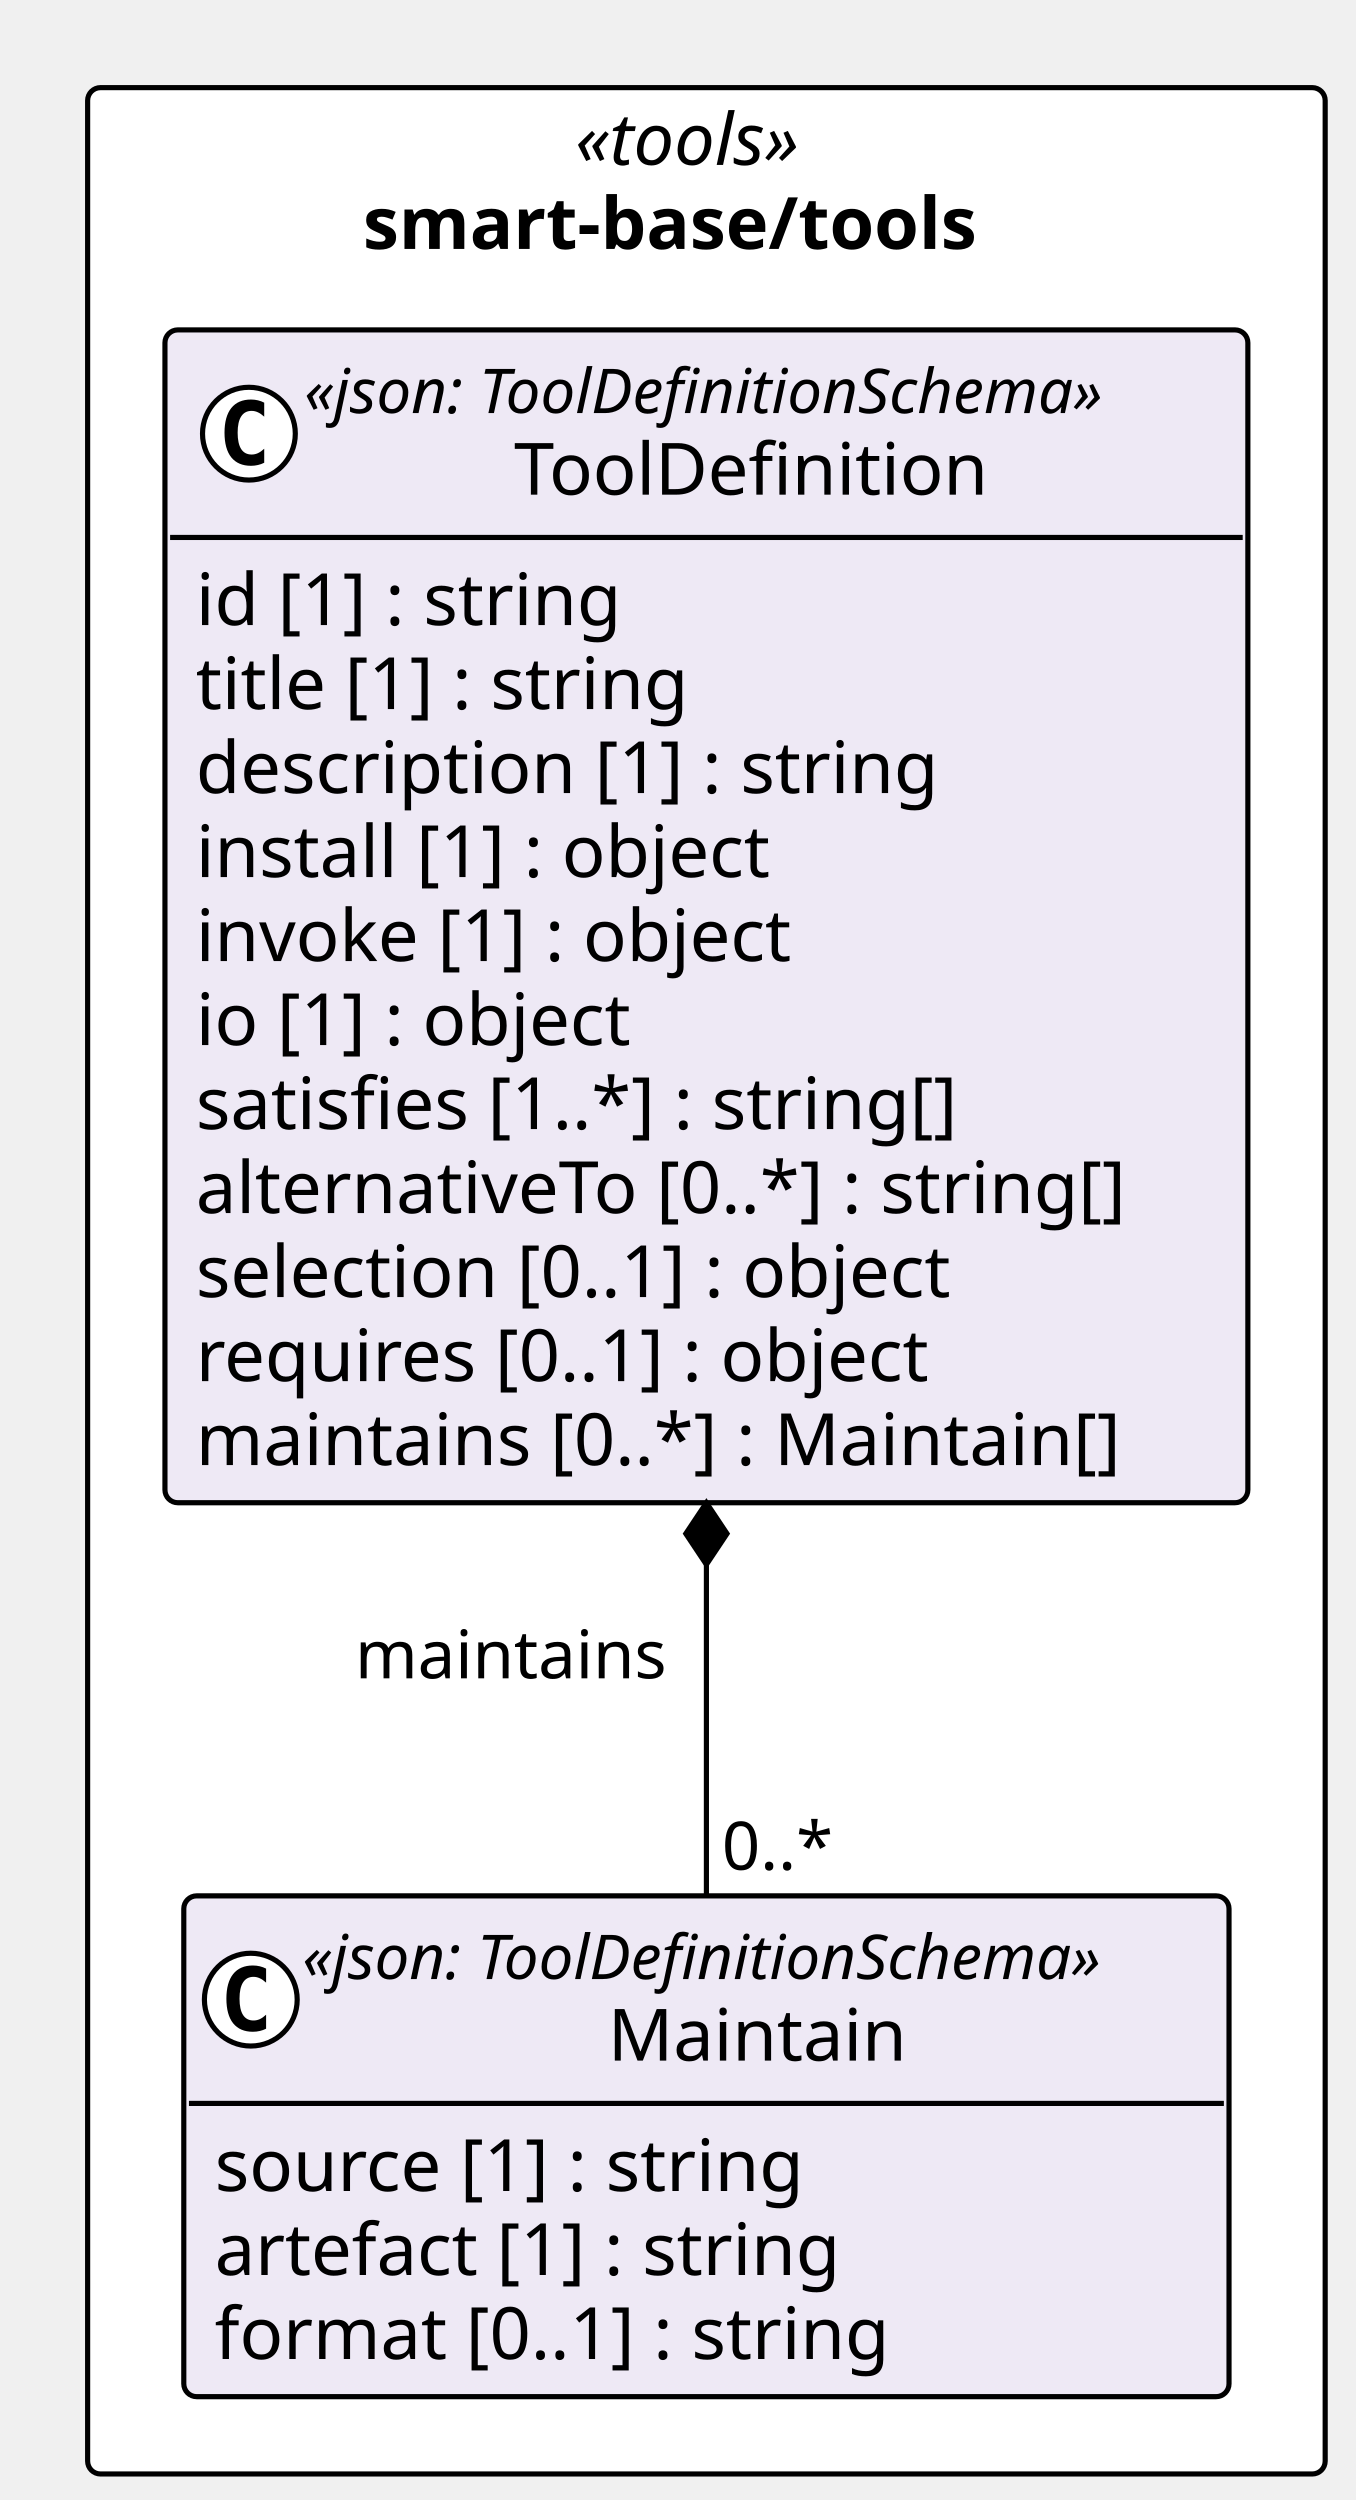
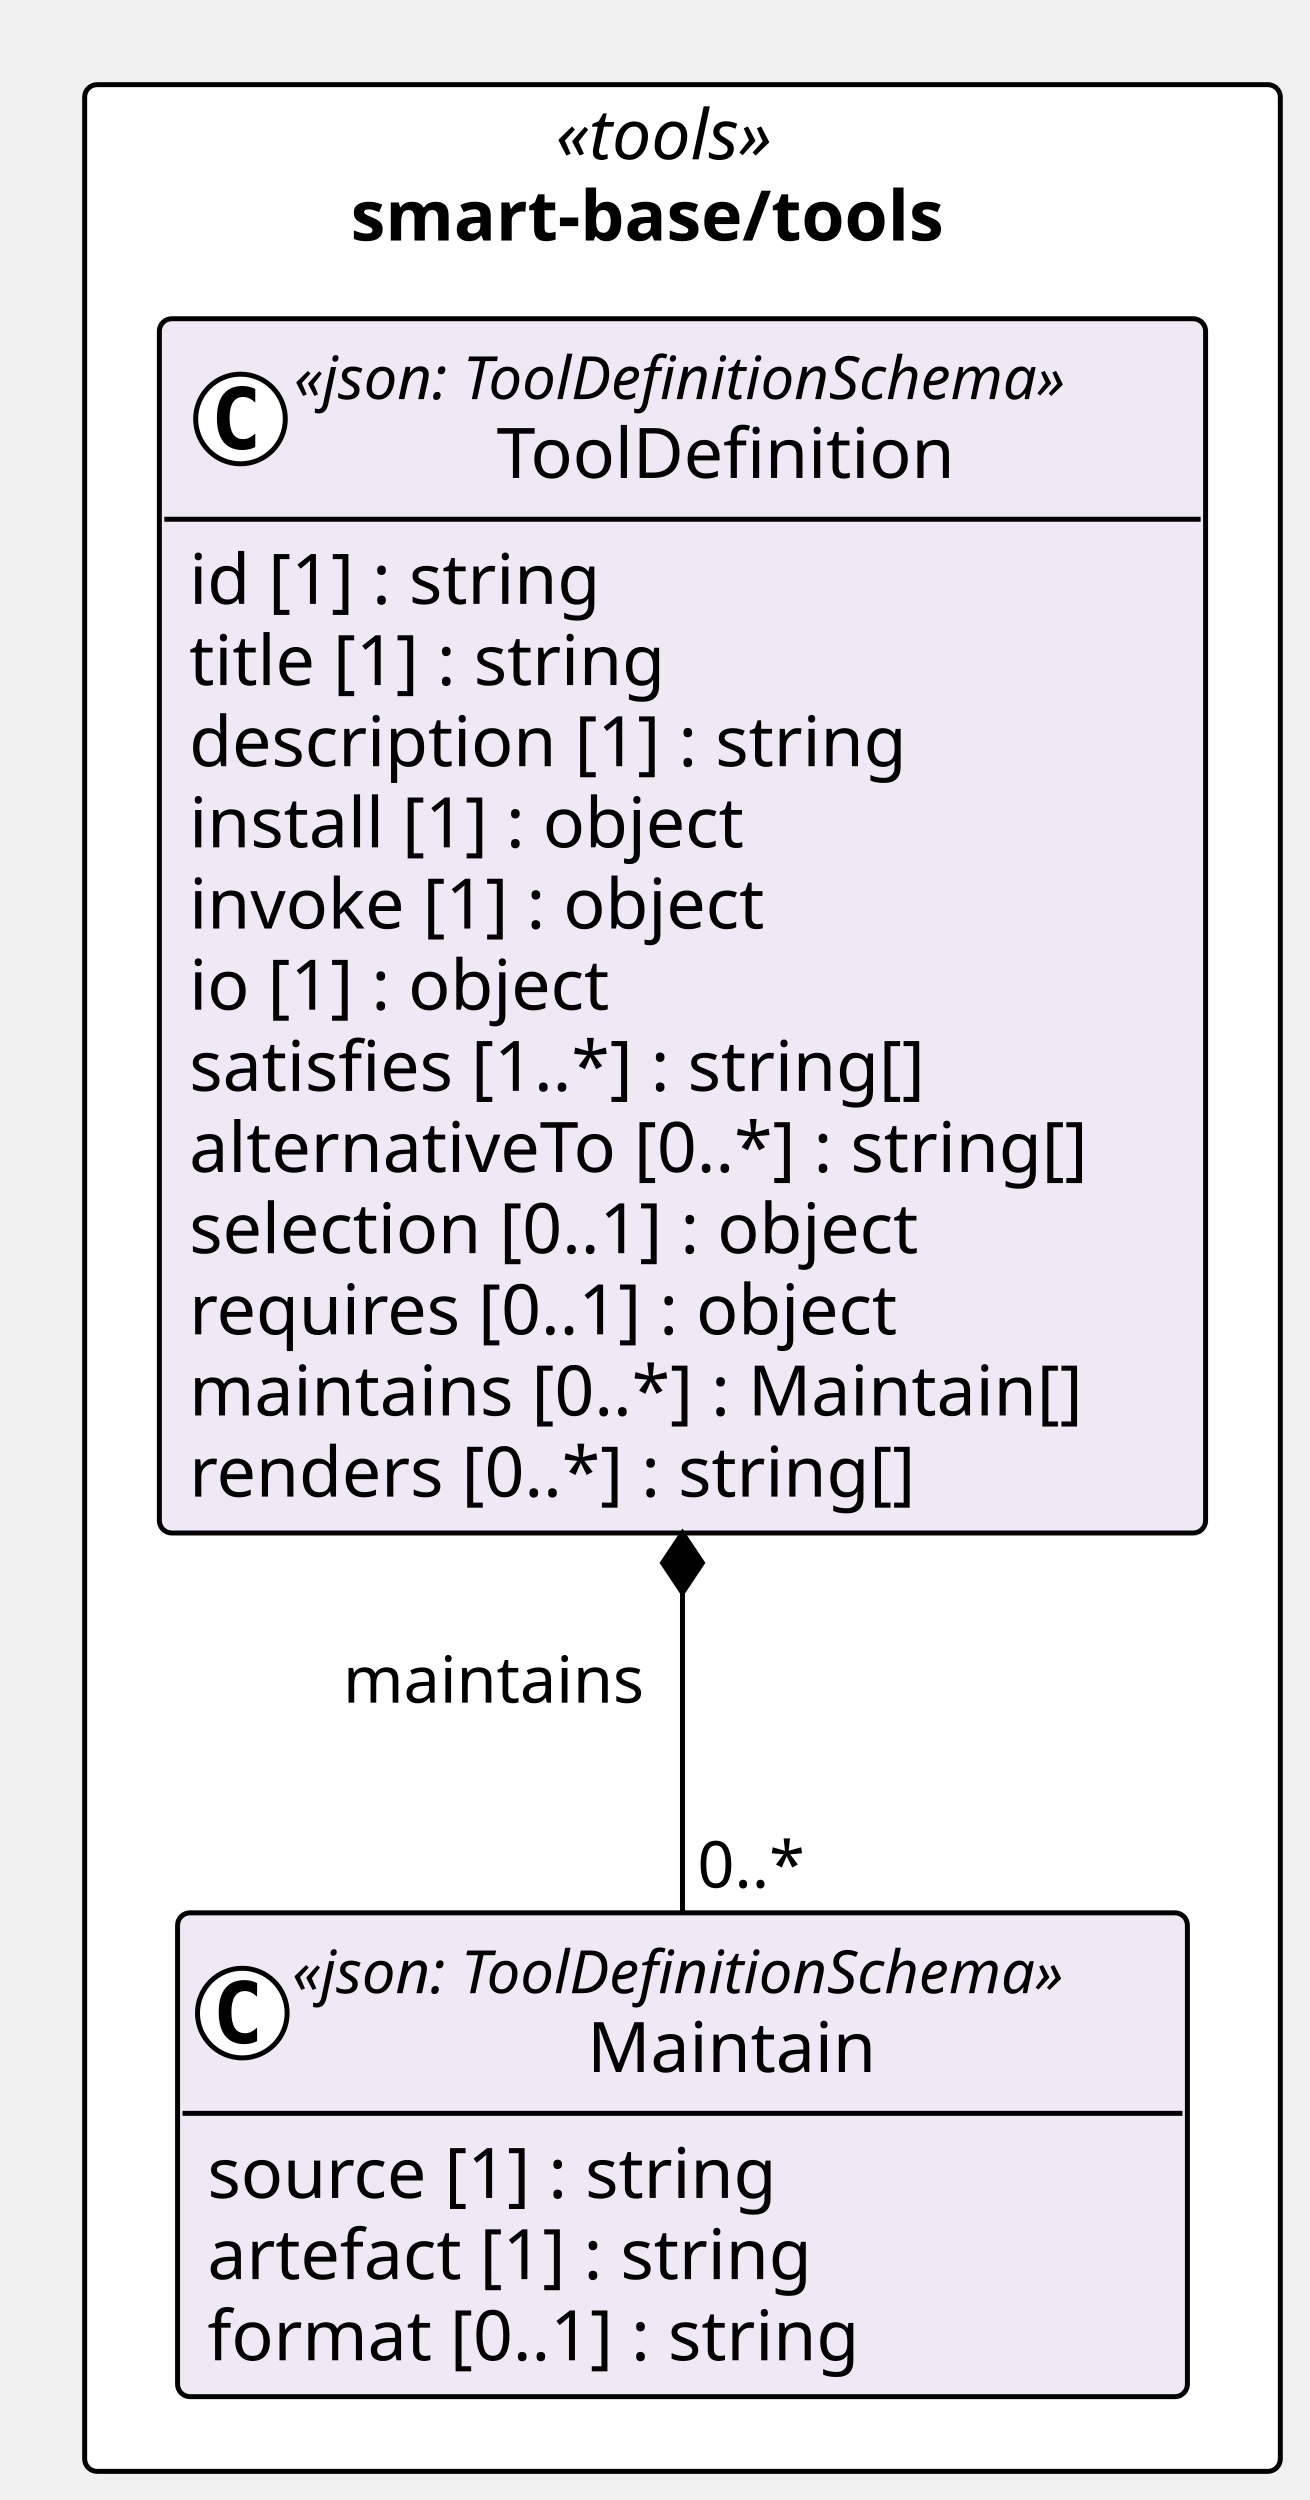
- <svg xmlns="http://www.w3.org/2000/svg" contentStyleType="text/css" height="485px" preserveAspectRatio="none" style="width:263px;height:485px;background:#FFFFFF;" version="1.1" viewBox="0 0 263 485" width="263px" zoomAndPan="magnify">
+ <svg xmlns="http://www.w3.org/2000/svg" contentStyleType="text/css" height="502px" preserveAspectRatio="none" style="width:263px;height:502px;background:#FFFFFF;" version="1.1" viewBox="0 0 263 502" width="263px" zoomAndPan="magnify">
  <defs />
  <g>
-     <rect fill="#FFFFFF" height="462.953" rx="2.5" ry="2.5" style="stroke:#000000;stroke-width:1.0;" width="240.085" x="17" y="17" />
+     <rect fill="#FFFFFF" height="479.25" rx="2.5" ry="2.5" style="stroke:#000000;stroke-width:1.0;" width="240.085" x="17" y="17" />
    <text fill="#000000" font-family="Verdana" font-size="14" font-style="italic" lengthAdjust="spacing" textLength="50.935" x="111.575" y="31.995">«tools»</text>
    <text fill="#000000" font-family="Verdana" font-size="14" font-weight="bold" lengthAdjust="spacing" textLength="133.246" x="70.419" y="48.292">smart-base/tools</text>
    <g id="elem_smart_base_tools_Maintain">
-       <rect codeLine="11" fill="#EEE9F5" height="97.156" id="smart_base_tools_Maintain" rx="2.5" ry="2.5" style="stroke:#000000;stroke-width:1.0;" width="202.775" x="35.655" y="367.797" />
-       <ellipse cx="48.655" cy="387.93" fill="#FFFFFF" rx="9" ry="9" style="stroke:#000000;stroke-width:1.0;" />
-       <path d="M51.623,393.57 Q51.045,393.867 50.405,394.008 Q49.764,394.164 49.061,394.164 Q46.561,394.164 45.233,392.523 Q43.92,390.867 43.92,387.742 Q43.92,384.617 45.233,382.961 Q46.561,381.305 49.061,381.305 Q49.764,381.305 50.405,381.461 Q51.061,381.617 51.623,381.914 L51.623,384.633 Q50.998,384.055 50.405,383.789 Q49.811,383.508 49.186,383.508 Q47.842,383.508 47.155,384.586 Q46.467,385.648 46.467,387.742 Q46.467,389.836 47.155,390.914 Q47.842,391.977 49.186,391.977 Q49.811,391.977 50.405,391.711 Q50.998,391.43 51.623,390.852 L51.623,393.57 Z " fill="#000000" />
-       <text fill="#000000" font-family="Verdana" font-size="12" font-style="italic" lengthAdjust="spacing" textLength="178.775" x="58.655" y="383.935">«json: ToolDefinitionSchema»</text>
-       <text fill="#000000" font-family="Verdana" font-size="14" lengthAdjust="spacing" textLength="60.252" x="117.916" y="399.761">Maintain</text>
-       <line style="stroke:#000000;stroke-width:1.0;" x1="36.655" x2="237.43" y1="408.062" y2="408.062" />
-       <text fill="#000000" font-family="Verdana" font-size="14" lengthAdjust="spacing" textLength="124.886" x="41.655" y="425.058">source [1] : string</text>
-       <text fill="#000000" font-family="Verdana" font-size="14" lengthAdjust="spacing" textLength="133.219" x="41.655" y="441.354">artefact [1] : string</text>
-       <text fill="#000000" font-family="Verdana" font-size="14" lengthAdjust="spacing" textLength="142.851" x="41.655" y="457.651">format [0..1] : string</text>
+       <rect codeLine="11" fill="#EEE9F5" height="97.156" id="smart_base_tools_Maintain" rx="2.5" ry="2.5" style="stroke:#000000;stroke-width:1.0;" width="202.775" x="35.655" y="384.094" />
+       <ellipse cx="48.655" cy="404.227" fill="#FFFFFF" rx="9" ry="9" style="stroke:#000000;stroke-width:1.0;" />
+       <path d="M51.623,409.867 Q51.045,410.164 50.405,410.305 Q49.764,410.461 49.061,410.461 Q46.561,410.461 45.233,408.82 Q43.92,407.164 43.92,404.039 Q43.92,400.914 45.233,399.258 Q46.561,397.602 49.061,397.602 Q49.764,397.602 50.405,397.758 Q51.061,397.914 51.623,398.211 L51.623,400.93 Q50.998,400.352 50.405,400.086 Q49.811,399.805 49.186,399.805 Q47.842,399.805 47.155,400.883 Q46.467,401.945 46.467,404.039 Q46.467,406.133 47.155,407.211 Q47.842,408.273 49.186,408.273 Q49.811,408.273 50.405,408.008 Q50.998,407.727 51.623,407.148 L51.623,409.867 Z " fill="#000000" />
+       <text fill="#000000" font-family="Verdana" font-size="12" font-style="italic" lengthAdjust="spacing" textLength="178.775" x="58.655" y="400.232">«json: ToolDefinitionSchema»</text>
+       <text fill="#000000" font-family="Verdana" font-size="14" lengthAdjust="spacing" textLength="60.252" x="117.916" y="416.058">Maintain</text>
+       <line style="stroke:#000000;stroke-width:1.0;" x1="36.655" x2="237.43" y1="424.359" y2="424.359" />
+       <text fill="#000000" font-family="Verdana" font-size="14" lengthAdjust="spacing" textLength="124.886" x="41.655" y="441.354">source [1] : string</text>
+       <text fill="#000000" font-family="Verdana" font-size="14" lengthAdjust="spacing" textLength="133.219" x="41.655" y="457.651">artefact [1] : string</text>
+       <text fill="#000000" font-family="Verdana" font-size="14" lengthAdjust="spacing" textLength="142.851" x="41.655" y="473.948">format [0..1] : string</text>
    </g>
    <g id="elem_smart_base_tools_ToolDefinition">
-       <rect codeLine="16" fill="#EEE9F5" height="227.531" id="smart_base_tools_ToolDefinition" rx="2.5" ry="2.5" style="stroke:#000000;stroke-width:1.0;" width="210.085" x="32" y="64" />
+       <rect codeLine="16" fill="#EEE9F5" height="243.828" id="smart_base_tools_ToolDefinition" rx="2.5" ry="2.5" style="stroke:#000000;stroke-width:1.0;" width="210.085" x="32" y="64" />
      <ellipse cx="48.289" cy="84.133" fill="#FFFFFF" rx="9" ry="9" style="stroke:#000000;stroke-width:1.0;" />
      <path d="M51.258,89.773 Q50.68,90.07 50.039,90.211 Q49.399,90.367 48.696,90.367 Q46.196,90.367 44.867,88.727 Q43.555,87.07 43.555,83.945 Q43.555,80.82 44.867,79.164 Q46.196,77.508 48.696,77.508 Q49.399,77.508 50.039,77.664 Q50.696,77.82 51.258,78.117 L51.258,80.836 Q50.633,80.258 50.039,79.992 Q49.446,79.711 48.821,79.711 Q47.477,79.711 46.789,80.789 Q46.102,81.852 46.102,83.945 Q46.102,86.039 46.789,87.117 Q47.477,88.18 48.821,88.18 Q49.446,88.18 50.039,87.914 Q50.633,87.633 51.258,87.055 L51.258,89.773 Z " fill="#000000" />
      <text fill="#000000" font-family="Verdana" font-size="12" font-style="italic" lengthAdjust="spacing" textLength="178.775" x="59.02" y="80.139">«json: ToolDefinitionSchema»</text>
      <text fill="#000000" font-family="Verdana" font-size="14" lengthAdjust="spacing" textLength="97.364" x="99.726" y="95.964">ToolDefinition</text>
      <line style="stroke:#000000;stroke-width:1.0;" x1="33" x2="241.085" y1="104.266" y2="104.266" />
      <text fill="#000000" font-family="Verdana" font-size="14" lengthAdjust="spacing" textLength="90.863" x="38" y="121.261">id [1] : string</text>
      <text fill="#000000" font-family="Verdana" font-size="14" lengthAdjust="spacing" textLength="105.458" x="38" y="137.558">title [1] : string</text>
      <text fill="#000000" font-family="Verdana" font-size="14" lengthAdjust="spacing" textLength="155.928" x="38" y="153.855">description [1] : string</text>
      <text fill="#000000" font-family="Verdana" font-size="14" lengthAdjust="spacing" textLength="122.944" x="38" y="170.151">install [1] : object</text>
      <text fill="#000000" font-family="Verdana" font-size="14" lengthAdjust="spacing" textLength="127.374" x="38" y="186.448">invoke [1] : object</text>
      <text fill="#000000" font-family="Verdana" font-size="14" lengthAdjust="spacing" textLength="93.495" x="38" y="202.745">io [1] : object</text>
      <text fill="#000000" font-family="Verdana" font-size="14" lengthAdjust="spacing" textLength="162.183" x="38" y="219.042">satisfies [1..*] : string[]</text>
      <text fill="#000000" font-family="Verdana" font-size="14" lengthAdjust="spacing" textLength="198.085" x="38" y="235.339">alternativeTo [0..*] : string[]</text>
      <text fill="#000000" font-family="Verdana" font-size="14" lengthAdjust="spacing" textLength="161.773" x="38" y="251.636">selection [0..1] : object</text>
      <text fill="#000000" font-family="Verdana" font-size="14" lengthAdjust="spacing" textLength="156.529" x="38" y="267.933">requires [0..1] : object</text>
      <text fill="#000000" font-family="Verdana" font-size="14" lengthAdjust="spacing" textLength="194.079" x="38" y="284.229">maintains [0..*] : Maintain[]</text>
+       <text fill="#000000" font-family="Verdana" font-size="14" lengthAdjust="spacing" textLength="158.703" x="38" y="300.526">renders [0..*] : string[]</text>
    </g>
-     <line style="stroke:#000000;stroke-width:1.0;" x1="137.042" x2="137.042" y1="291.531" y2="367.797" />
-     <polygon fill="#000000" points="137.042,291.531,133.042,297.531,137.042,303.531,141.042,297.531,137.042,291.531" style="stroke:#000000;stroke-width:1.0;" />
-     <text fill="#000000" font-family="Verdana" font-size="13" lengthAdjust="spacing" textLength="64.168" x="68.874" y="325.598">maintains</text>
-     <text fill="#000000" font-family="Verdana" font-size="13" lengthAdjust="spacing" textLength="23.036" x="140.042" y="362.731">0..*</text>
+     <line style="stroke:#000000;stroke-width:1.0;" x1="137.042" x2="137.042" y1="307.828" y2="384.094" />
+     <polygon fill="#000000" points="137.042,307.828,133.042,313.828,137.042,319.828,141.042,313.828,137.042,307.828" style="stroke:#000000;stroke-width:1.0;" />
+     <text fill="#000000" font-family="Verdana" font-size="13" lengthAdjust="spacing" textLength="64.168" x="68.874" y="341.895">maintains</text>
+     <text fill="#000000" font-family="Verdana" font-size="13" lengthAdjust="spacing" textLength="23.036" x="140.042" y="379.028">0..*</text>
  </g>
</svg>
